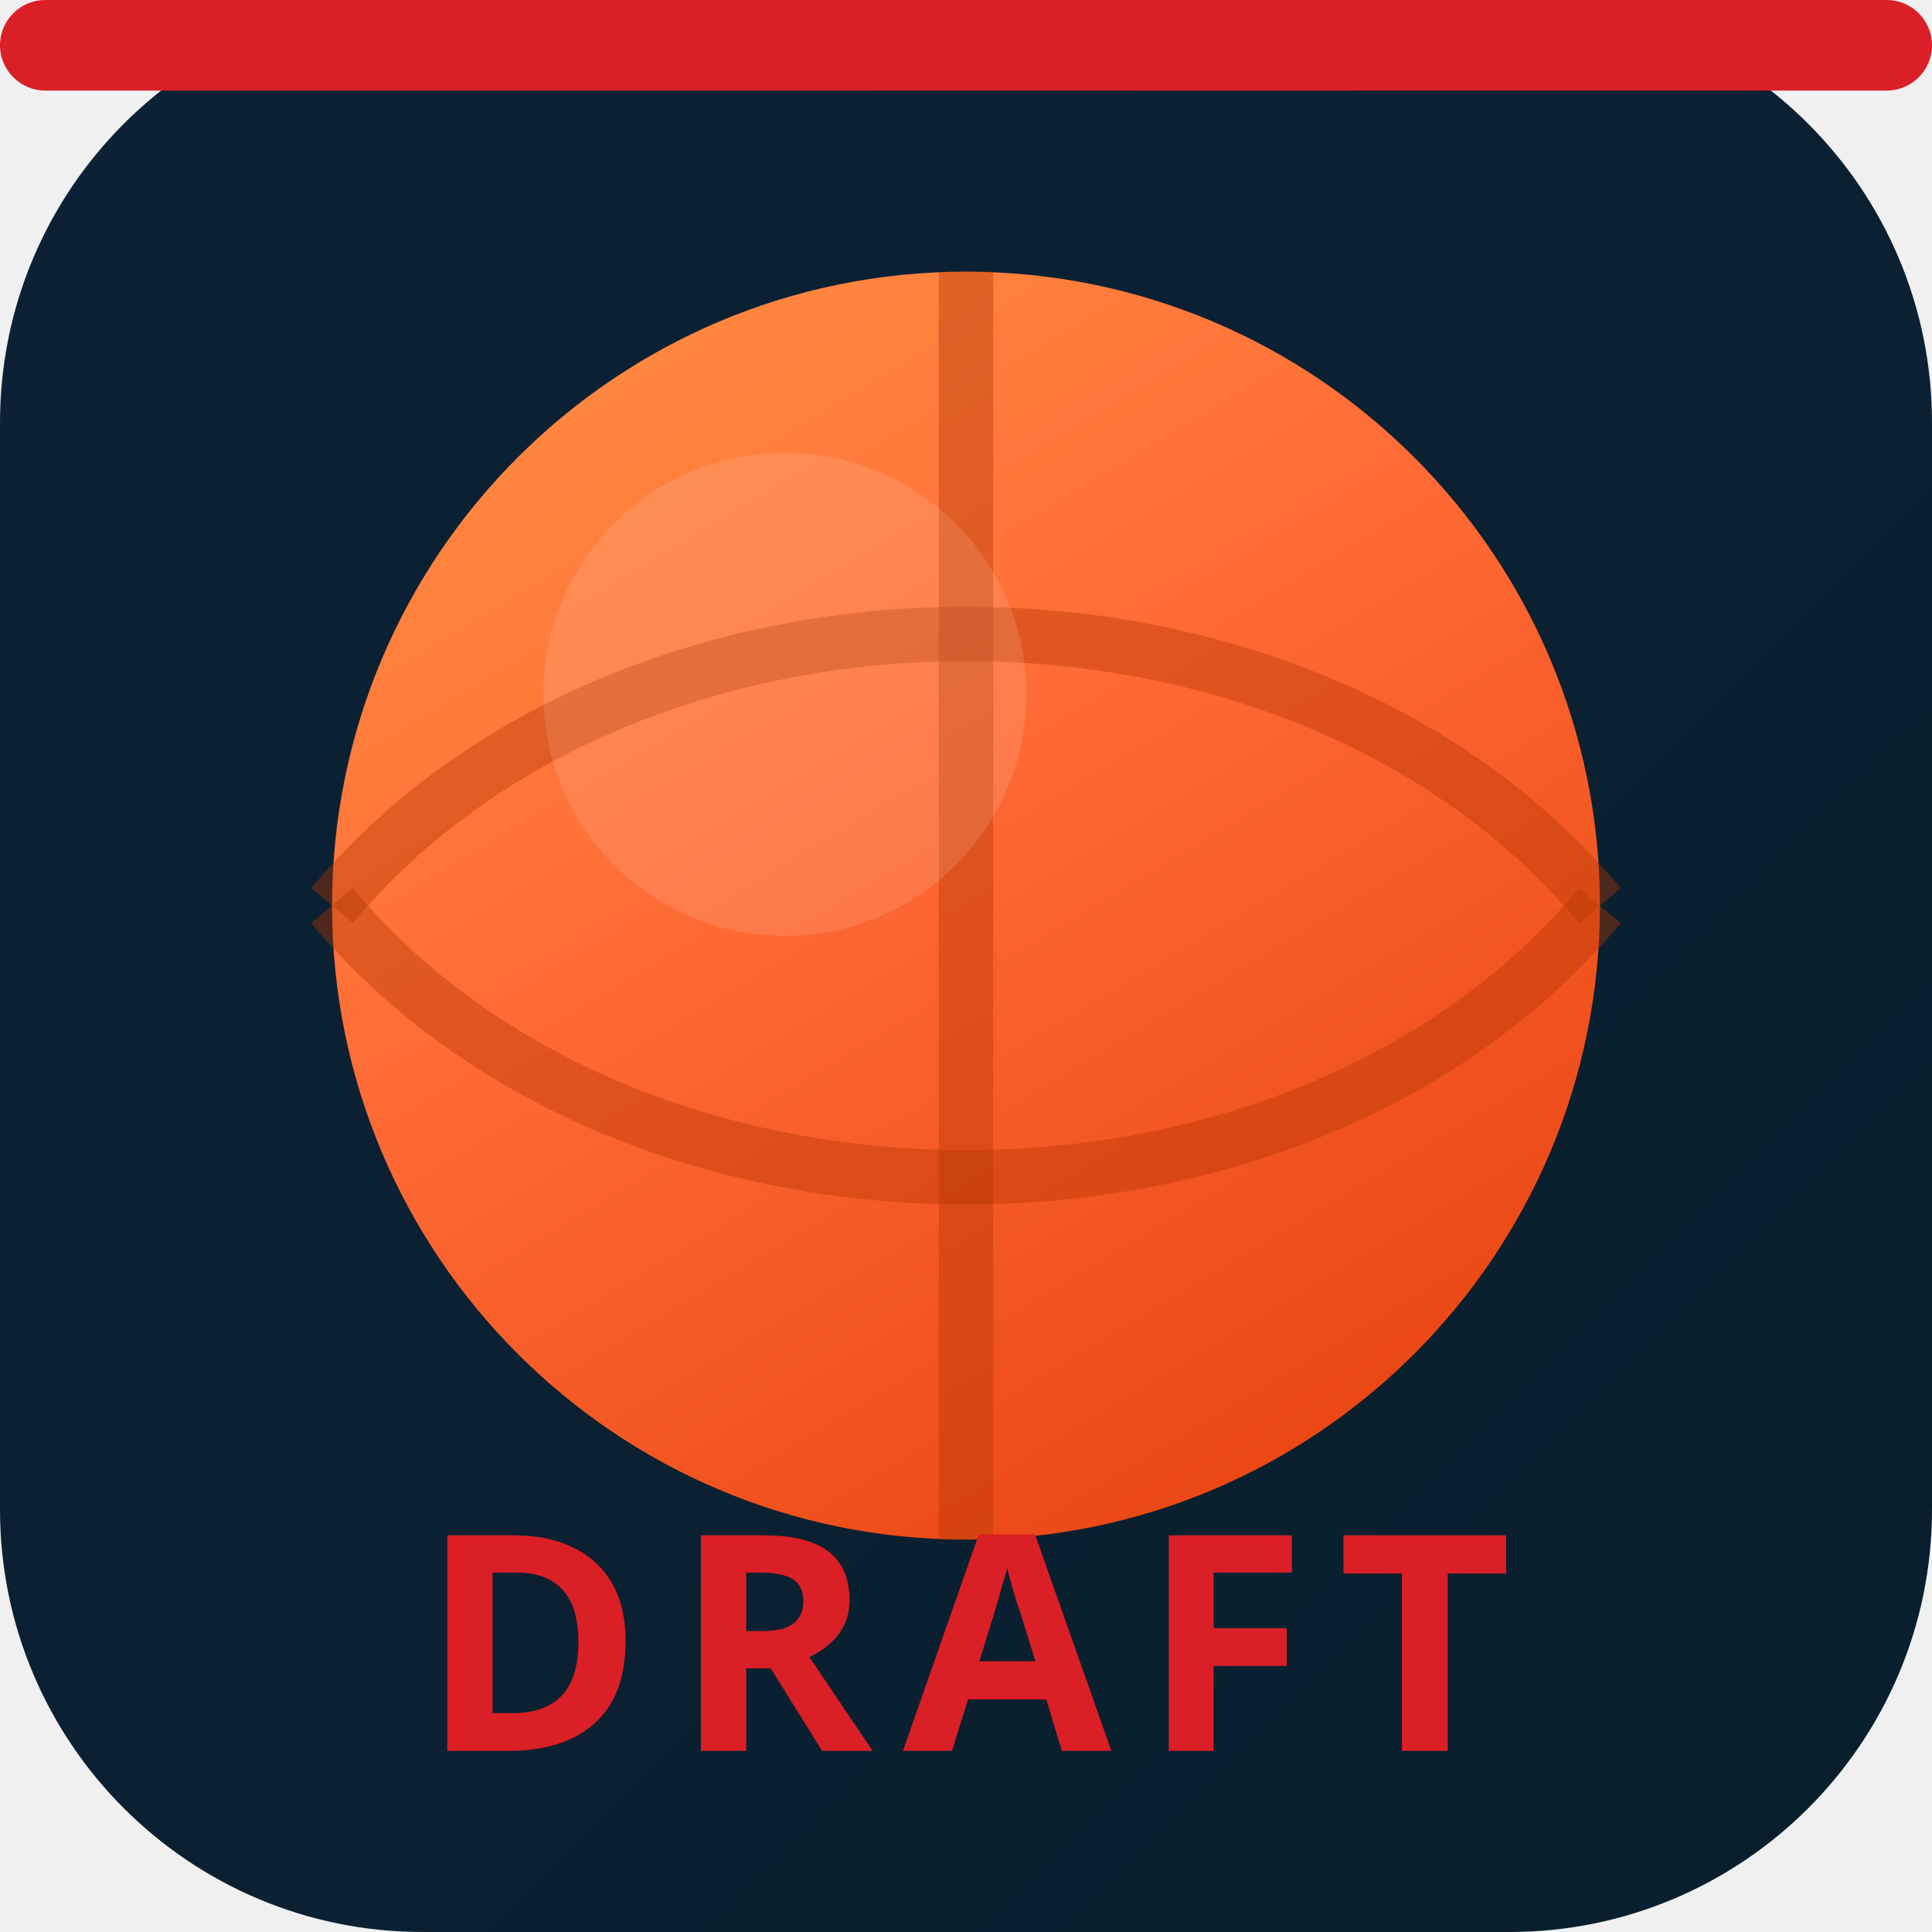
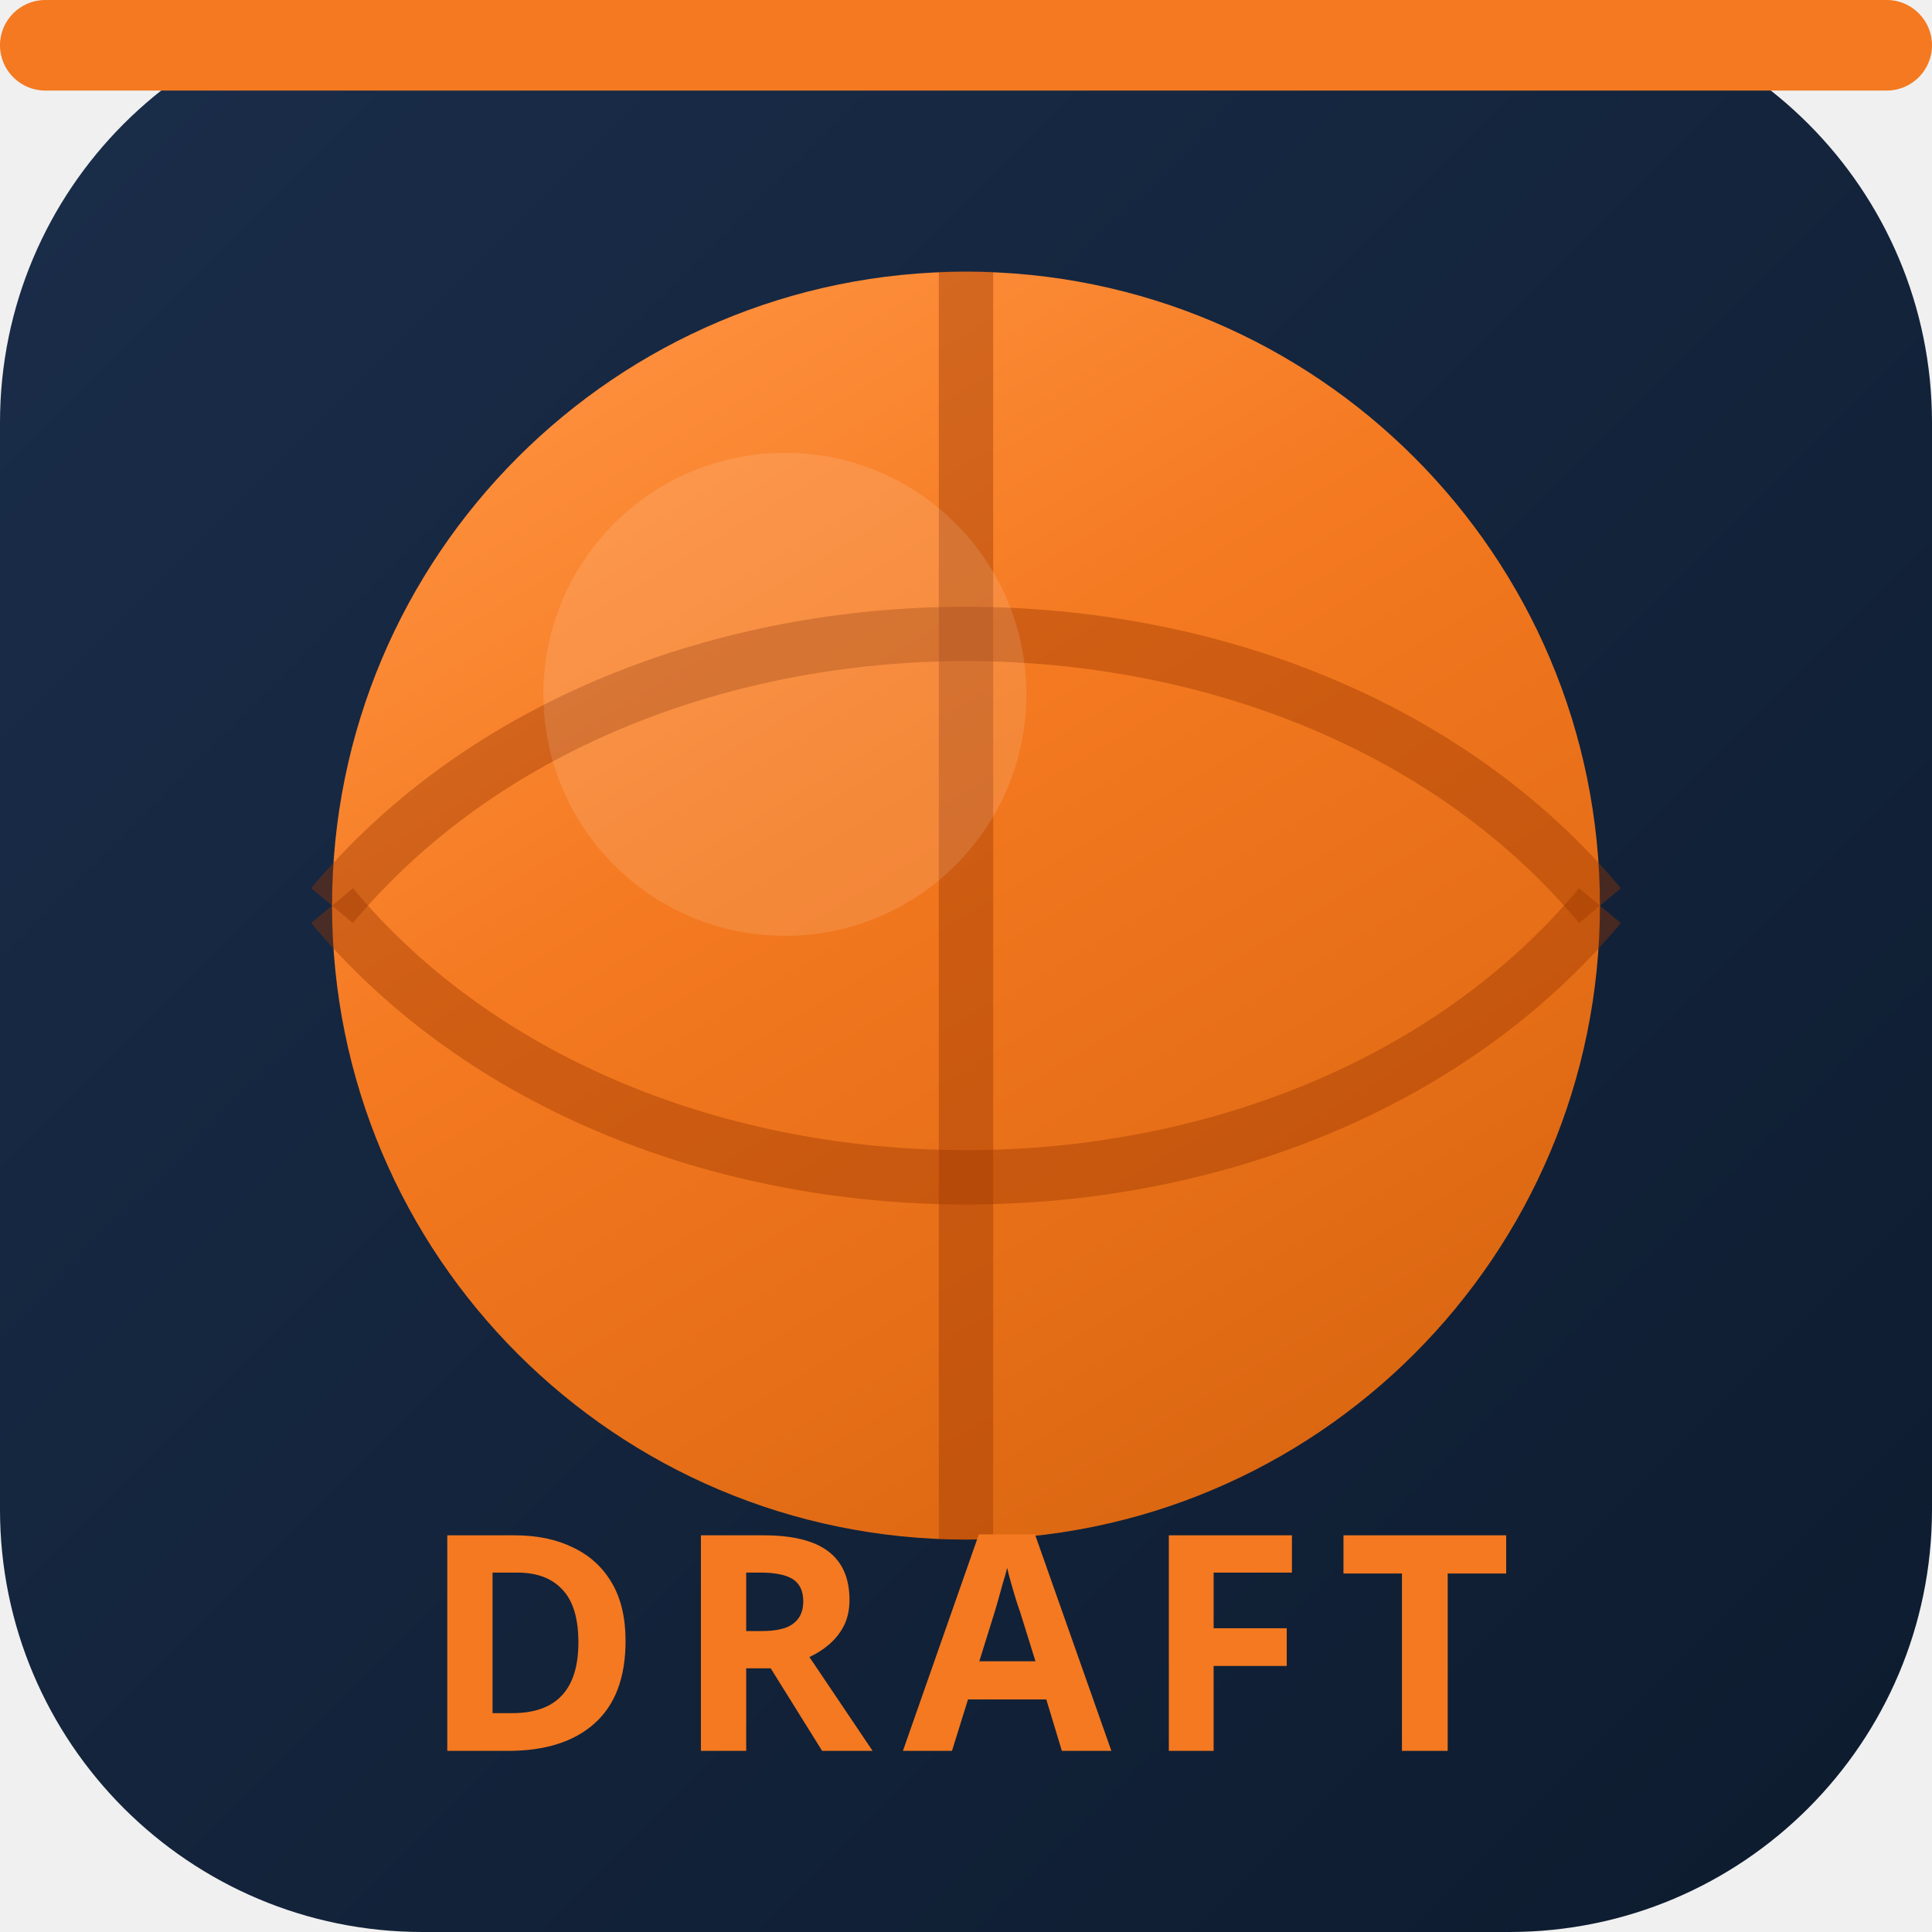
<svg xmlns="http://www.w3.org/2000/svg" viewBox="0 0 64 64">
  <defs>
    <linearGradient id="bg" x1="0%" y1="0%" x2="100%" y2="100%">
-       <stop offset="0%" style="stop-color:#0d2137" />
-       <stop offset="100%" style="stop-color:#091f2c" />
+       <stop offset="0%" style="stop-color:#1a2d4a" />
+       <stop offset="100%" style="stop-color:#0d1b2e" />
    </linearGradient>
    <linearGradient id="ball" x1="20%" y1="0%" x2="80%" y2="100%">
-       <stop offset="0%" style="stop-color:#ff8c42" />
-       <stop offset="40%" style="stop-color:#ff6b35" />
-       <stop offset="100%" style="stop-color:#e84310" />
+       <stop offset="0%" style="stop-color:#ff9240" />
+       <stop offset="40%" style="stop-color:#f47920" />
+       <stop offset="100%" style="stop-color:#d96510" />
    </linearGradient>
  </defs>
  <rect width="64" height="64" rx="14" fill="url(#bg)" />
-   <rect x="0" y="0" width="64" height="3" rx="1.5" fill="#da1f26" />
+   <rect x="0" y="0" width="64" height="3" rx="1.5" fill="#f47920" />
  <circle cx="32" cy="30" r="21" fill="url(#ball)" />
-   <g stroke="#b3350066" fill="none" stroke-width="1.8">
+   <g stroke="#9a350066" fill="none" stroke-width="1.8">
    <path d="M11,30 C21,18 43,18 53,30" />
    <path d="M11,30 C21,42 43,42 53,30" />
    <line x1="32" y1="9" x2="32" y2="51" />
  </g>
  <ellipse cx="26" cy="23" r="10" ry="8" fill="white" opacity="0.12" />
-   <text x="32" y="58" text-anchor="middle" font-family="Arial Black,Impact,sans-serif" font-size="10" font-weight="900" fill="#da1f26" letter-spacing="1">DRAFT</text>
+   <text x="32" y="58" text-anchor="middle" font-family="Arial Black,Impact,sans-serif" font-size="10" font-weight="900" fill="#f47920" letter-spacing="1">DRAFT</text>
</svg>
